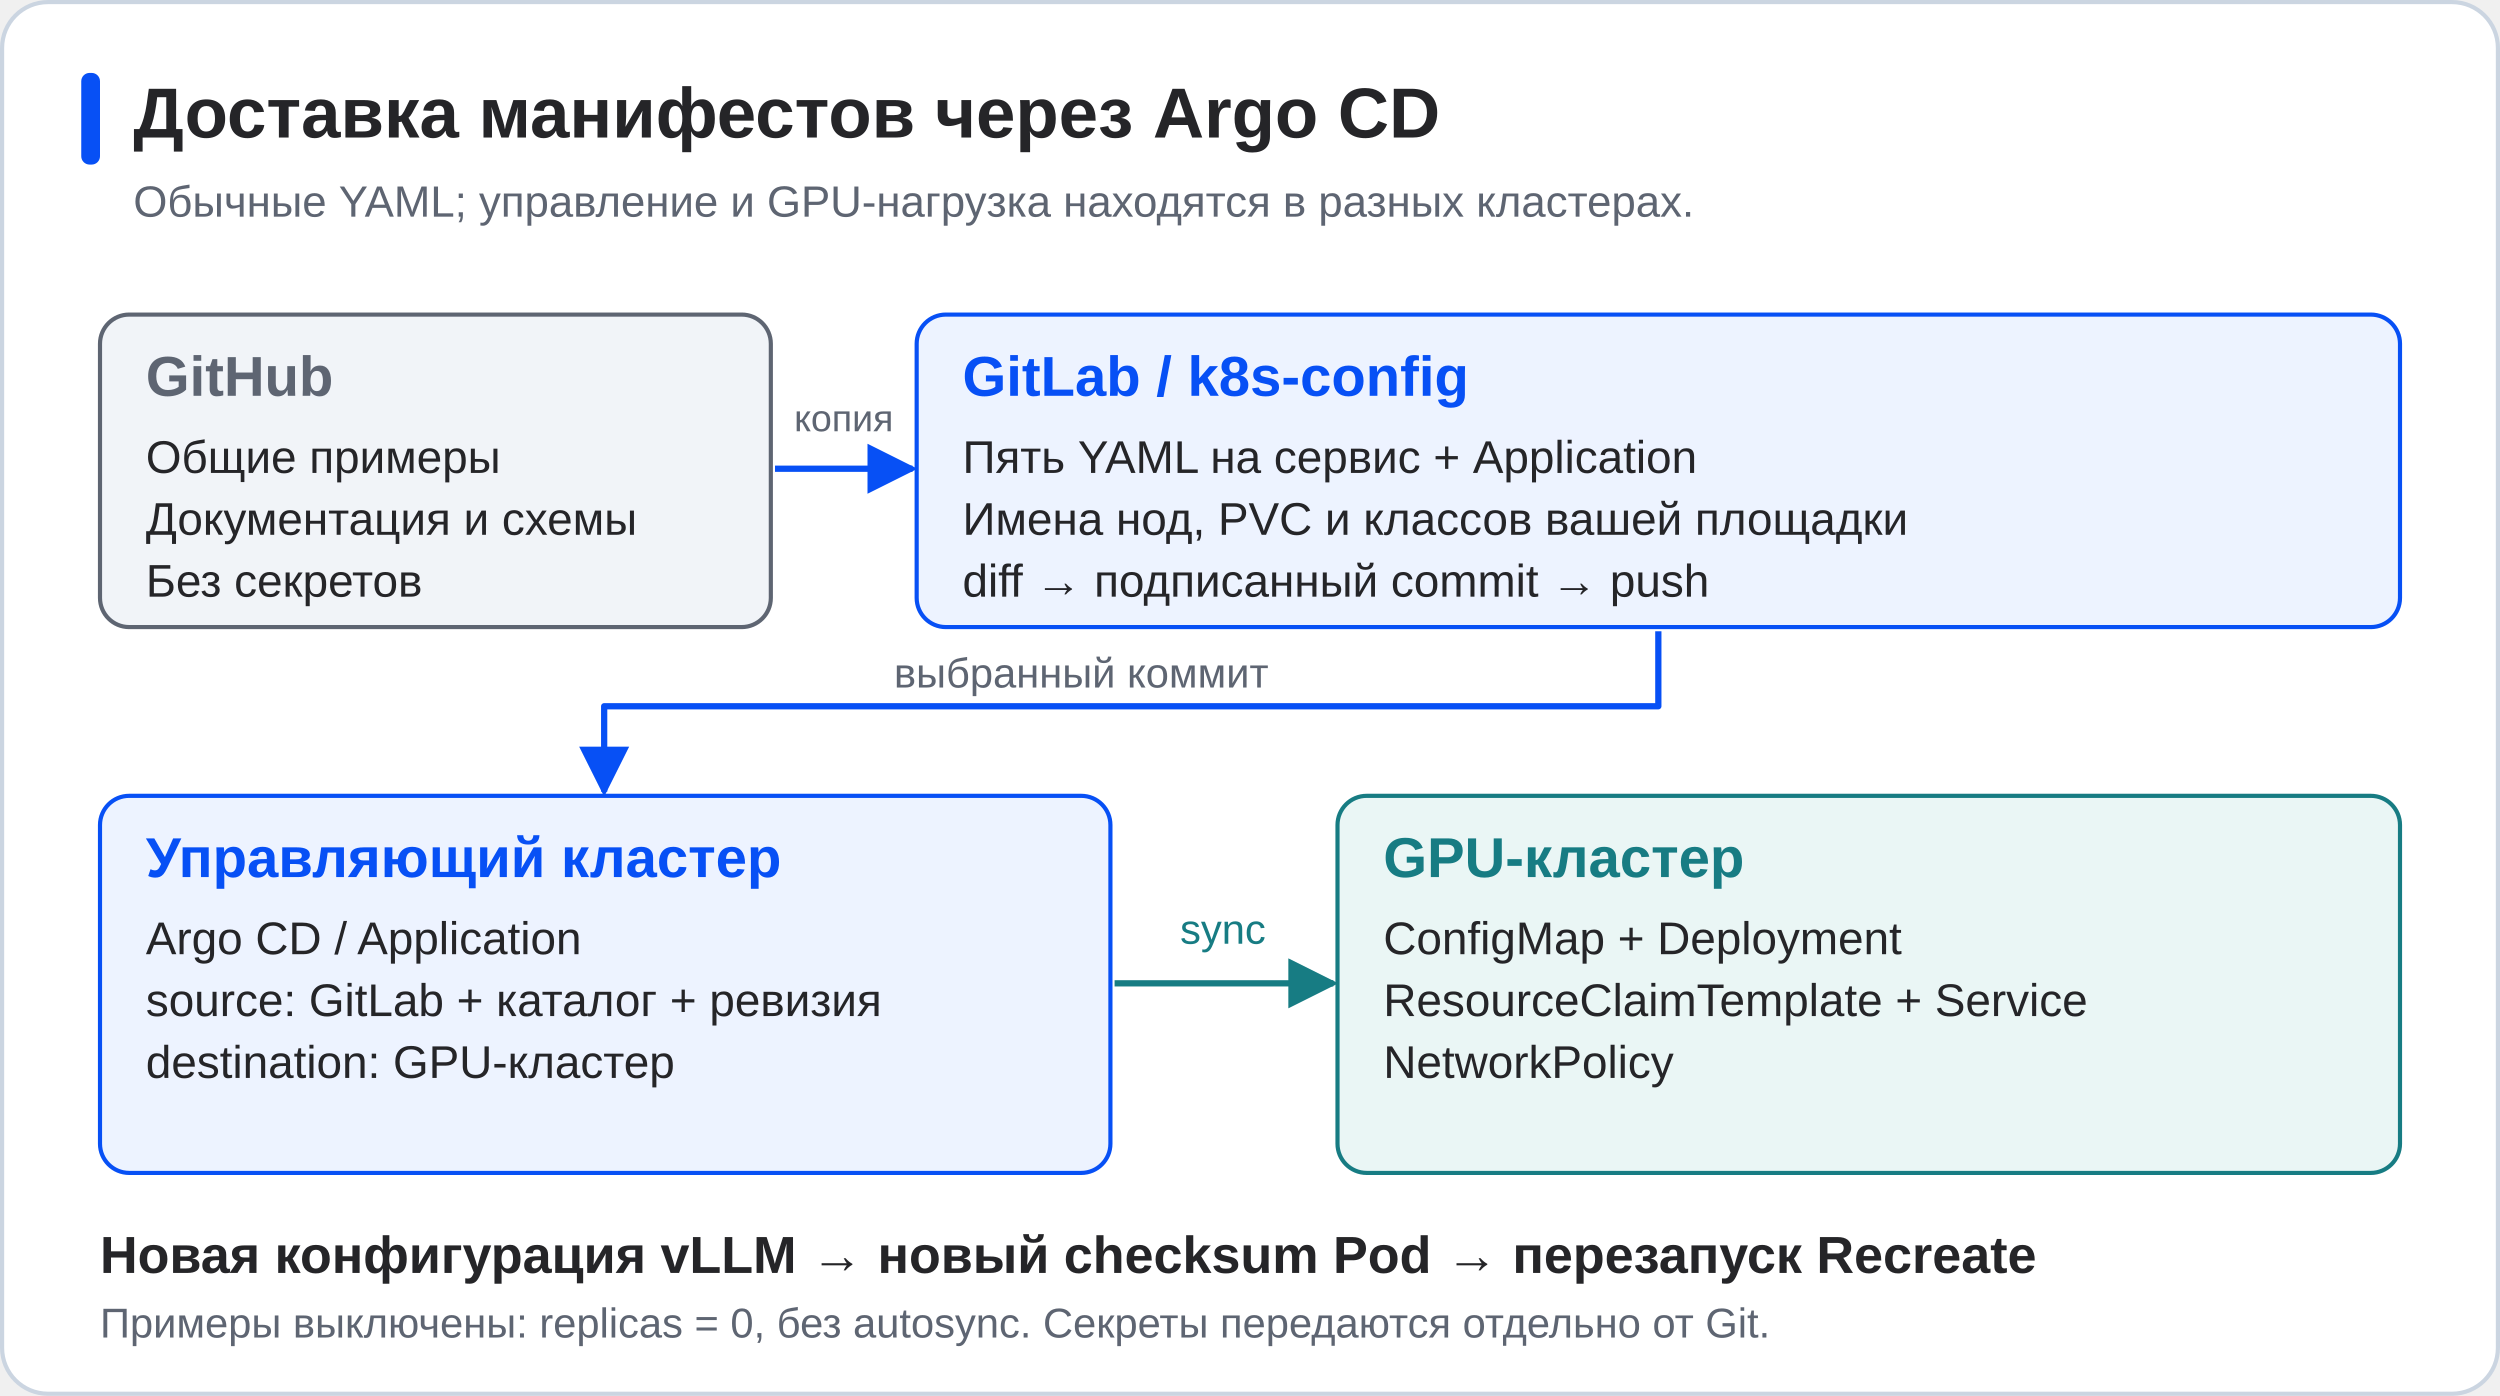
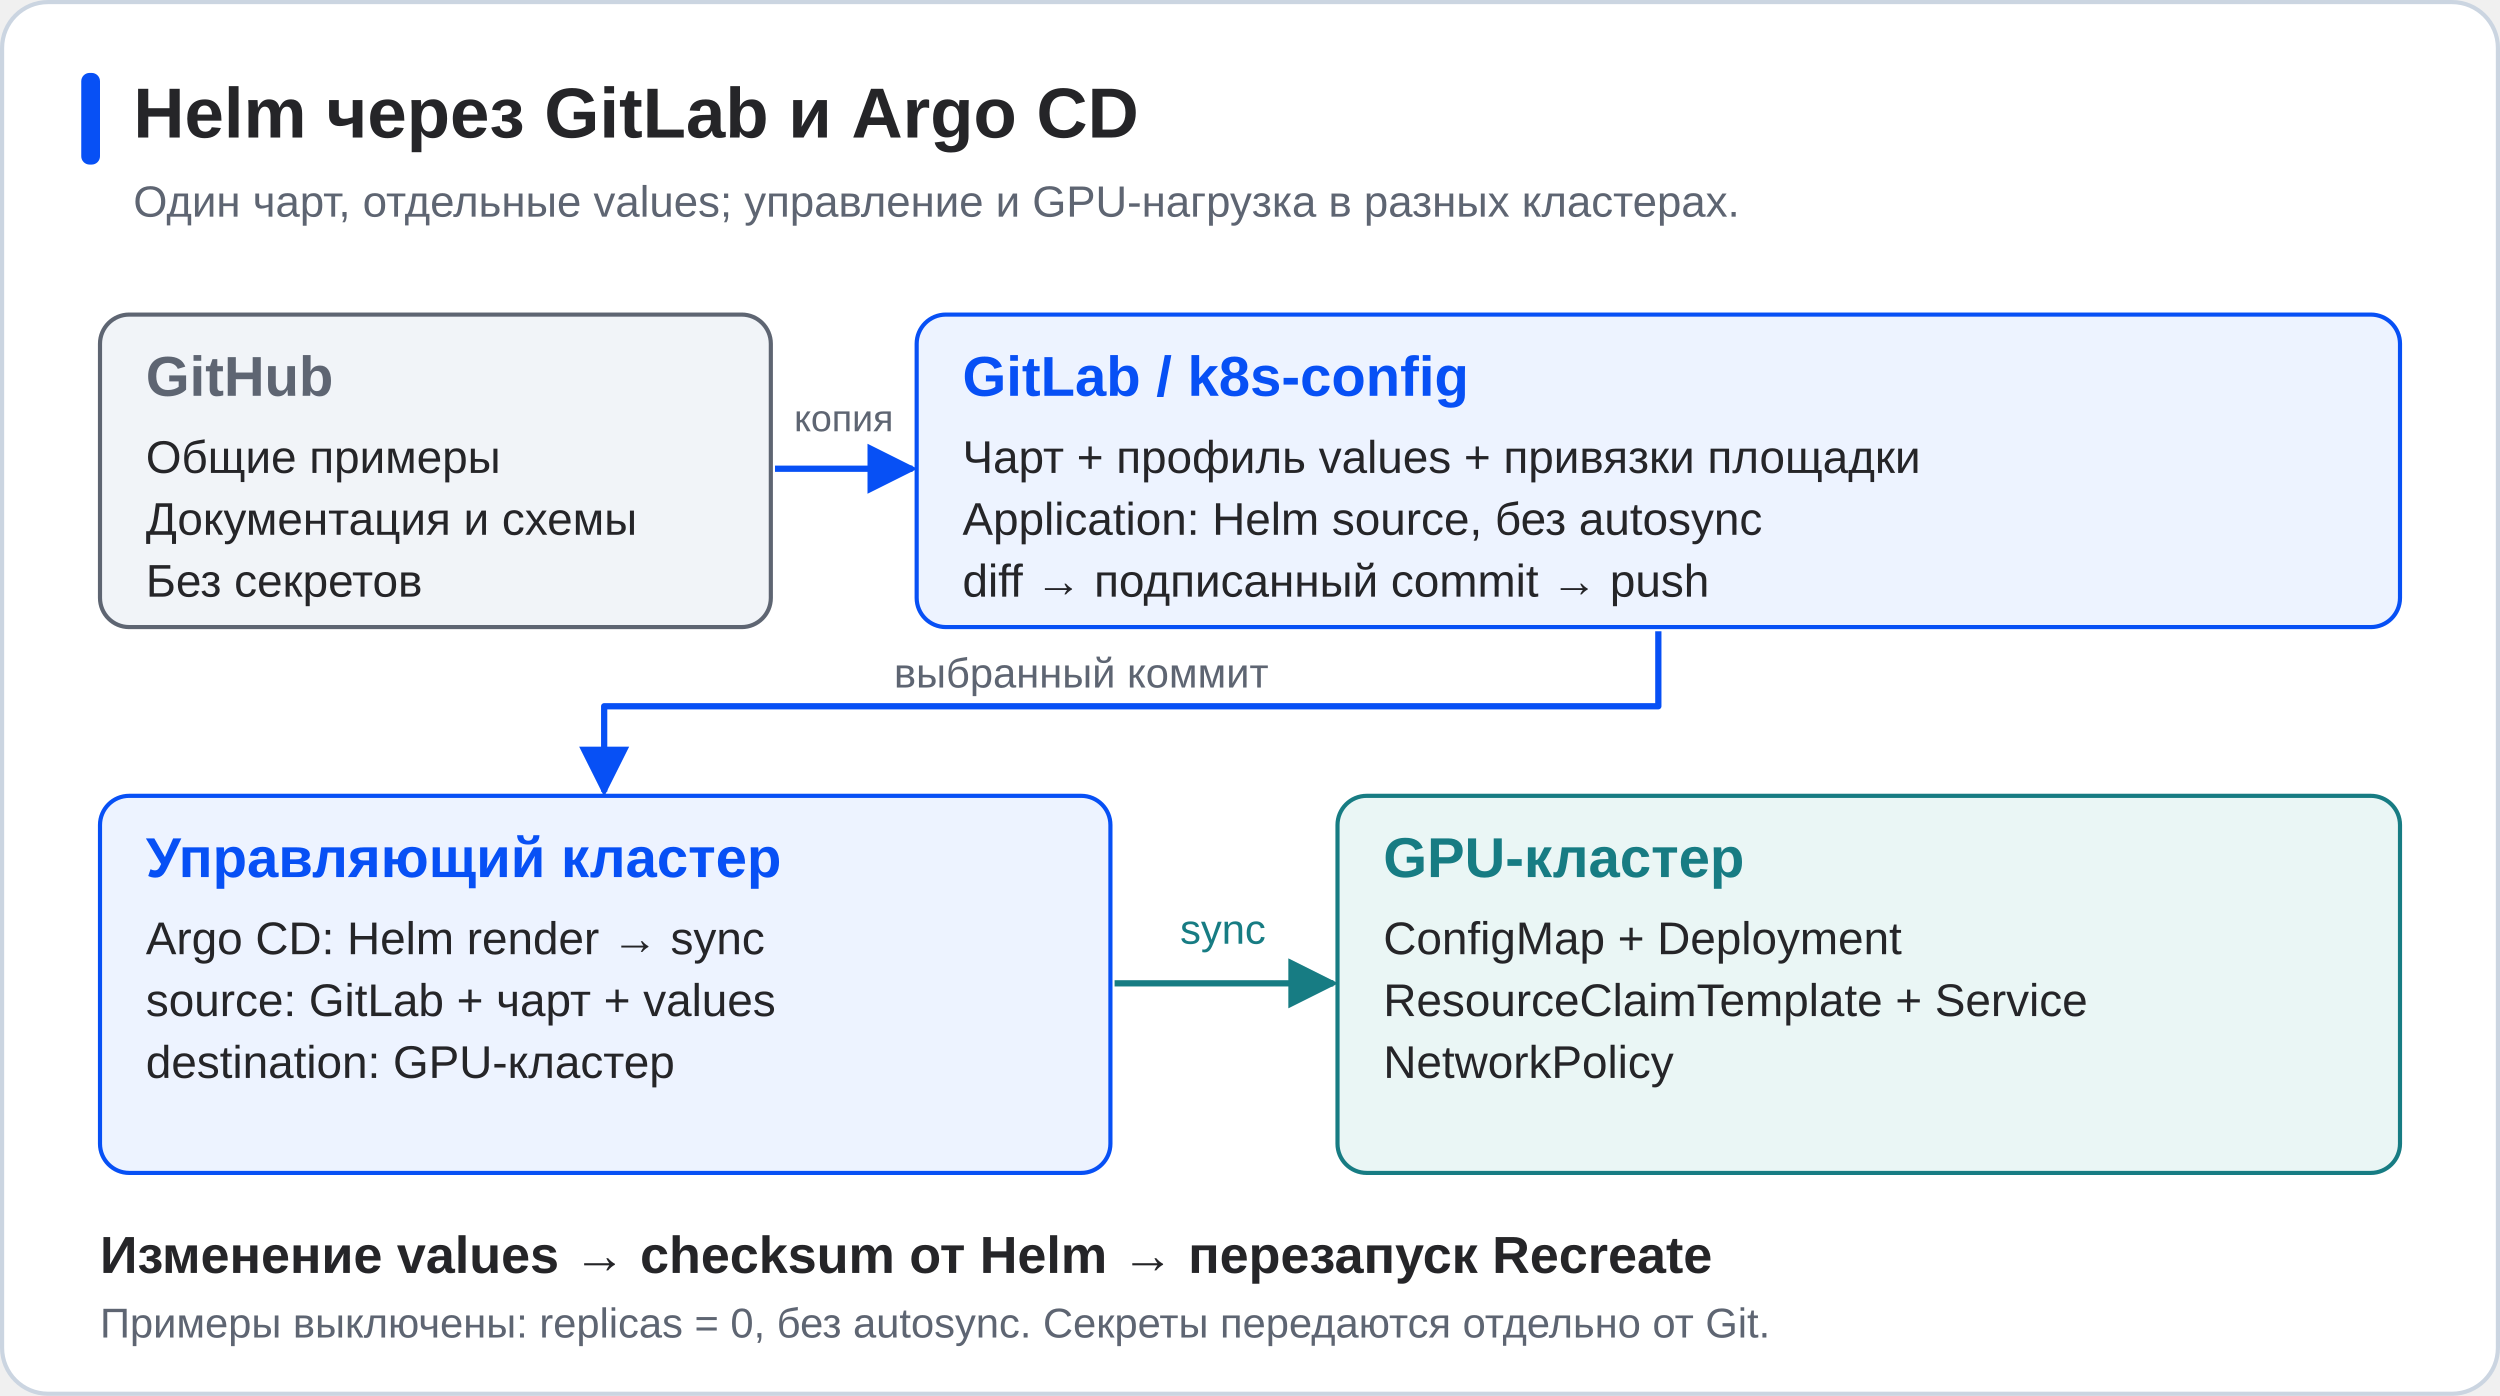
<svg xmlns="http://www.w3.org/2000/svg" width="1200" height="670" viewBox="0 0 1200 670" role="img" aria-labelledby="title desc">
  <defs>
    <marker id="arrow" viewBox="0 0 10 10" refX="9" refY="5" markerWidth="8" markerHeight="8" orient="auto-start-reverse">
      <path d="M 0 0 L 10 5 L 0 10 z" fill="context-stroke" />
    </marker>
  </defs>
  <style>text{font-family:Arial,Helvetica,sans-serif} .title{font-weight:700} </style>
  <rect x="1" y="1" width="1198" height="668" rx="22" fill="#ffffff" stroke="#cbd5e1" stroke-width="2" />
  <rect x="40" y="36" width="7" height="42" rx="3" fill="#0750f5" stroke="#0750f5" stroke-width="2" />
  <text x="64" y="66" font-size="34" fill="#252528" text-anchor="start" font-weight="700">
-     <tspan x="64" dy="0">Доставка манифестов через Argo CD</tspan>
+     <tspan x="64" dy="0">Helm через GitLab и Argo CD</tspan>
  </text>
  <text x="64" y="104" font-size="21" fill="#5e6572" text-anchor="start">
-     <tspan x="64" dy="0">Обычные YAML; управление и GPU-нагрузка находятся в разных кластерах.</tspan>
+     <tspan x="64" dy="0">Один чарт, отдельные values; управление и GPU-нагрузка в разных кластерах.</tspan>
  </text>
  <rect x="48" y="151" width="322" height="150" rx="14" fill="#f1f4f8" stroke="#5e6572" stroke-width="2" />
  <text x="70" y="190" font-size="27" fill="#5e6572" text-anchor="start" font-weight="700">
    <tspan x="70" dy="0">GitHub</tspan>
  </text>
  <text x="70" y="227" font-size="22" fill="#252528" text-anchor="start">
    <tspan x="70" dy="0">Общие примеры</tspan>
    <tspan x="70" dy="29.7">Документация и схемы</tspan>
    <tspan x="70" dy="29.7">Без секретов</tspan>
  </text>
  <rect x="440" y="151" width="712" height="150" rx="14" fill="#edf3ff" stroke="#0750f5" stroke-width="2" />
  <text x="462" y="190" font-size="27" fill="#0750f5" text-anchor="start" font-weight="700">
    <tspan x="462" dy="0">GitLab / k8s-config</tspan>
  </text>
  <text x="462" y="227" font-size="22" fill="#252528" text-anchor="start">
-     <tspan x="462" dy="0">Пять YAML на сервис + Application</tspan>
-     <tspan x="462" dy="29.7">Имена нод, PVC и классов вашей площадки</tspan>
+     <tspan x="462" dy="0">Чарт + профиль values + привязки площадки</tspan>
+     <tspan x="462" dy="29.7">Application: Helm source, без autosync</tspan>
    <tspan x="462" dy="29.7">diff → подписанный commit → push</tspan>
  </text>
  <path d="M 372 225 H 438" fill="none" stroke="#0750f5" stroke-width="3" stroke-linejoin="round" marker-end="url(#arrow)" />
  <text x="405" y="207" font-size="18" fill="#5e6572" text-anchor="middle">
    <tspan x="405" dy="0">копия</tspan>
  </text>
  <rect x="48" y="382" width="485" height="181" rx="14" fill="#edf3ff" stroke="#0750f5" stroke-width="2" />
  <text x="70" y="421" font-size="27" fill="#0750f5" text-anchor="start" font-weight="700">
    <tspan x="70" dy="0">Управляющий кластер</tspan>
  </text>
  <text x="70" y="458" font-size="22" fill="#252528" text-anchor="start">
-     <tspan x="70" dy="0">Argo CD / Application</tspan>
-     <tspan x="70" dy="29.7">source: GitLab + каталог + ревизия</tspan>
+     <tspan x="70" dy="0">Argo CD: Helm render → sync</tspan>
+     <tspan x="70" dy="29.7">source: GitLab + чарт + values</tspan>
    <tspan x="70" dy="29.7">destination: GPU-кластер</tspan>
  </text>
  <rect x="642" y="382" width="510" height="181" rx="14" fill="#eaf6f5" stroke="#177c83" stroke-width="2" />
  <text x="664" y="421" font-size="27" fill="#177c83" text-anchor="start" font-weight="700">
    <tspan x="664" dy="0">GPU-кластер</tspan>
  </text>
  <text x="664" y="458" font-size="22" fill="#252528" text-anchor="start">
    <tspan x="664" dy="0">ConfigMap + Deployment</tspan>
    <tspan x="664" dy="29.7">ResourceClaimTemplate + Service</tspan>
    <tspan x="664" dy="29.7">NetworkPolicy</tspan>
  </text>
  <path d="M 796 303 V 339 H 290 V 380" fill="none" stroke="#0750f5" stroke-width="3" stroke-linejoin="round" marker-end="url(#arrow)" />
  <text x="519" y="330" font-size="20" fill="#5e6572" text-anchor="middle">
    <tspan x="519" dy="0">выбранный коммит</tspan>
  </text>
  <path d="M 535 472 H 640" fill="none" stroke="#177c83" stroke-width="3" stroke-linejoin="round" marker-end="url(#arrow)" />
  <text x="587" y="453" font-size="20" fill="#177c83" text-anchor="middle">
    <tspan x="587" dy="0">sync</tspan>
  </text>
  <text x="48" y="611" font-size="25" fill="#252528" text-anchor="start" font-weight="700">
-     <tspan x="48" dy="0">Новая конфигурация vLLM → новый checksum Pod → перезапуск Recreate</tspan>
+     <tspan x="48" dy="0">Изменение values → checksum от Helm → перезапуск Recreate</tspan>
  </text>
  <text x="48" y="642" font-size="20" fill="#5e6572" text-anchor="start">
    <tspan x="48" dy="0">Примеры выключены: replicas = 0, без autosync. Секреты передаются отдельно от Git.</tspan>
  </text>
</svg>
